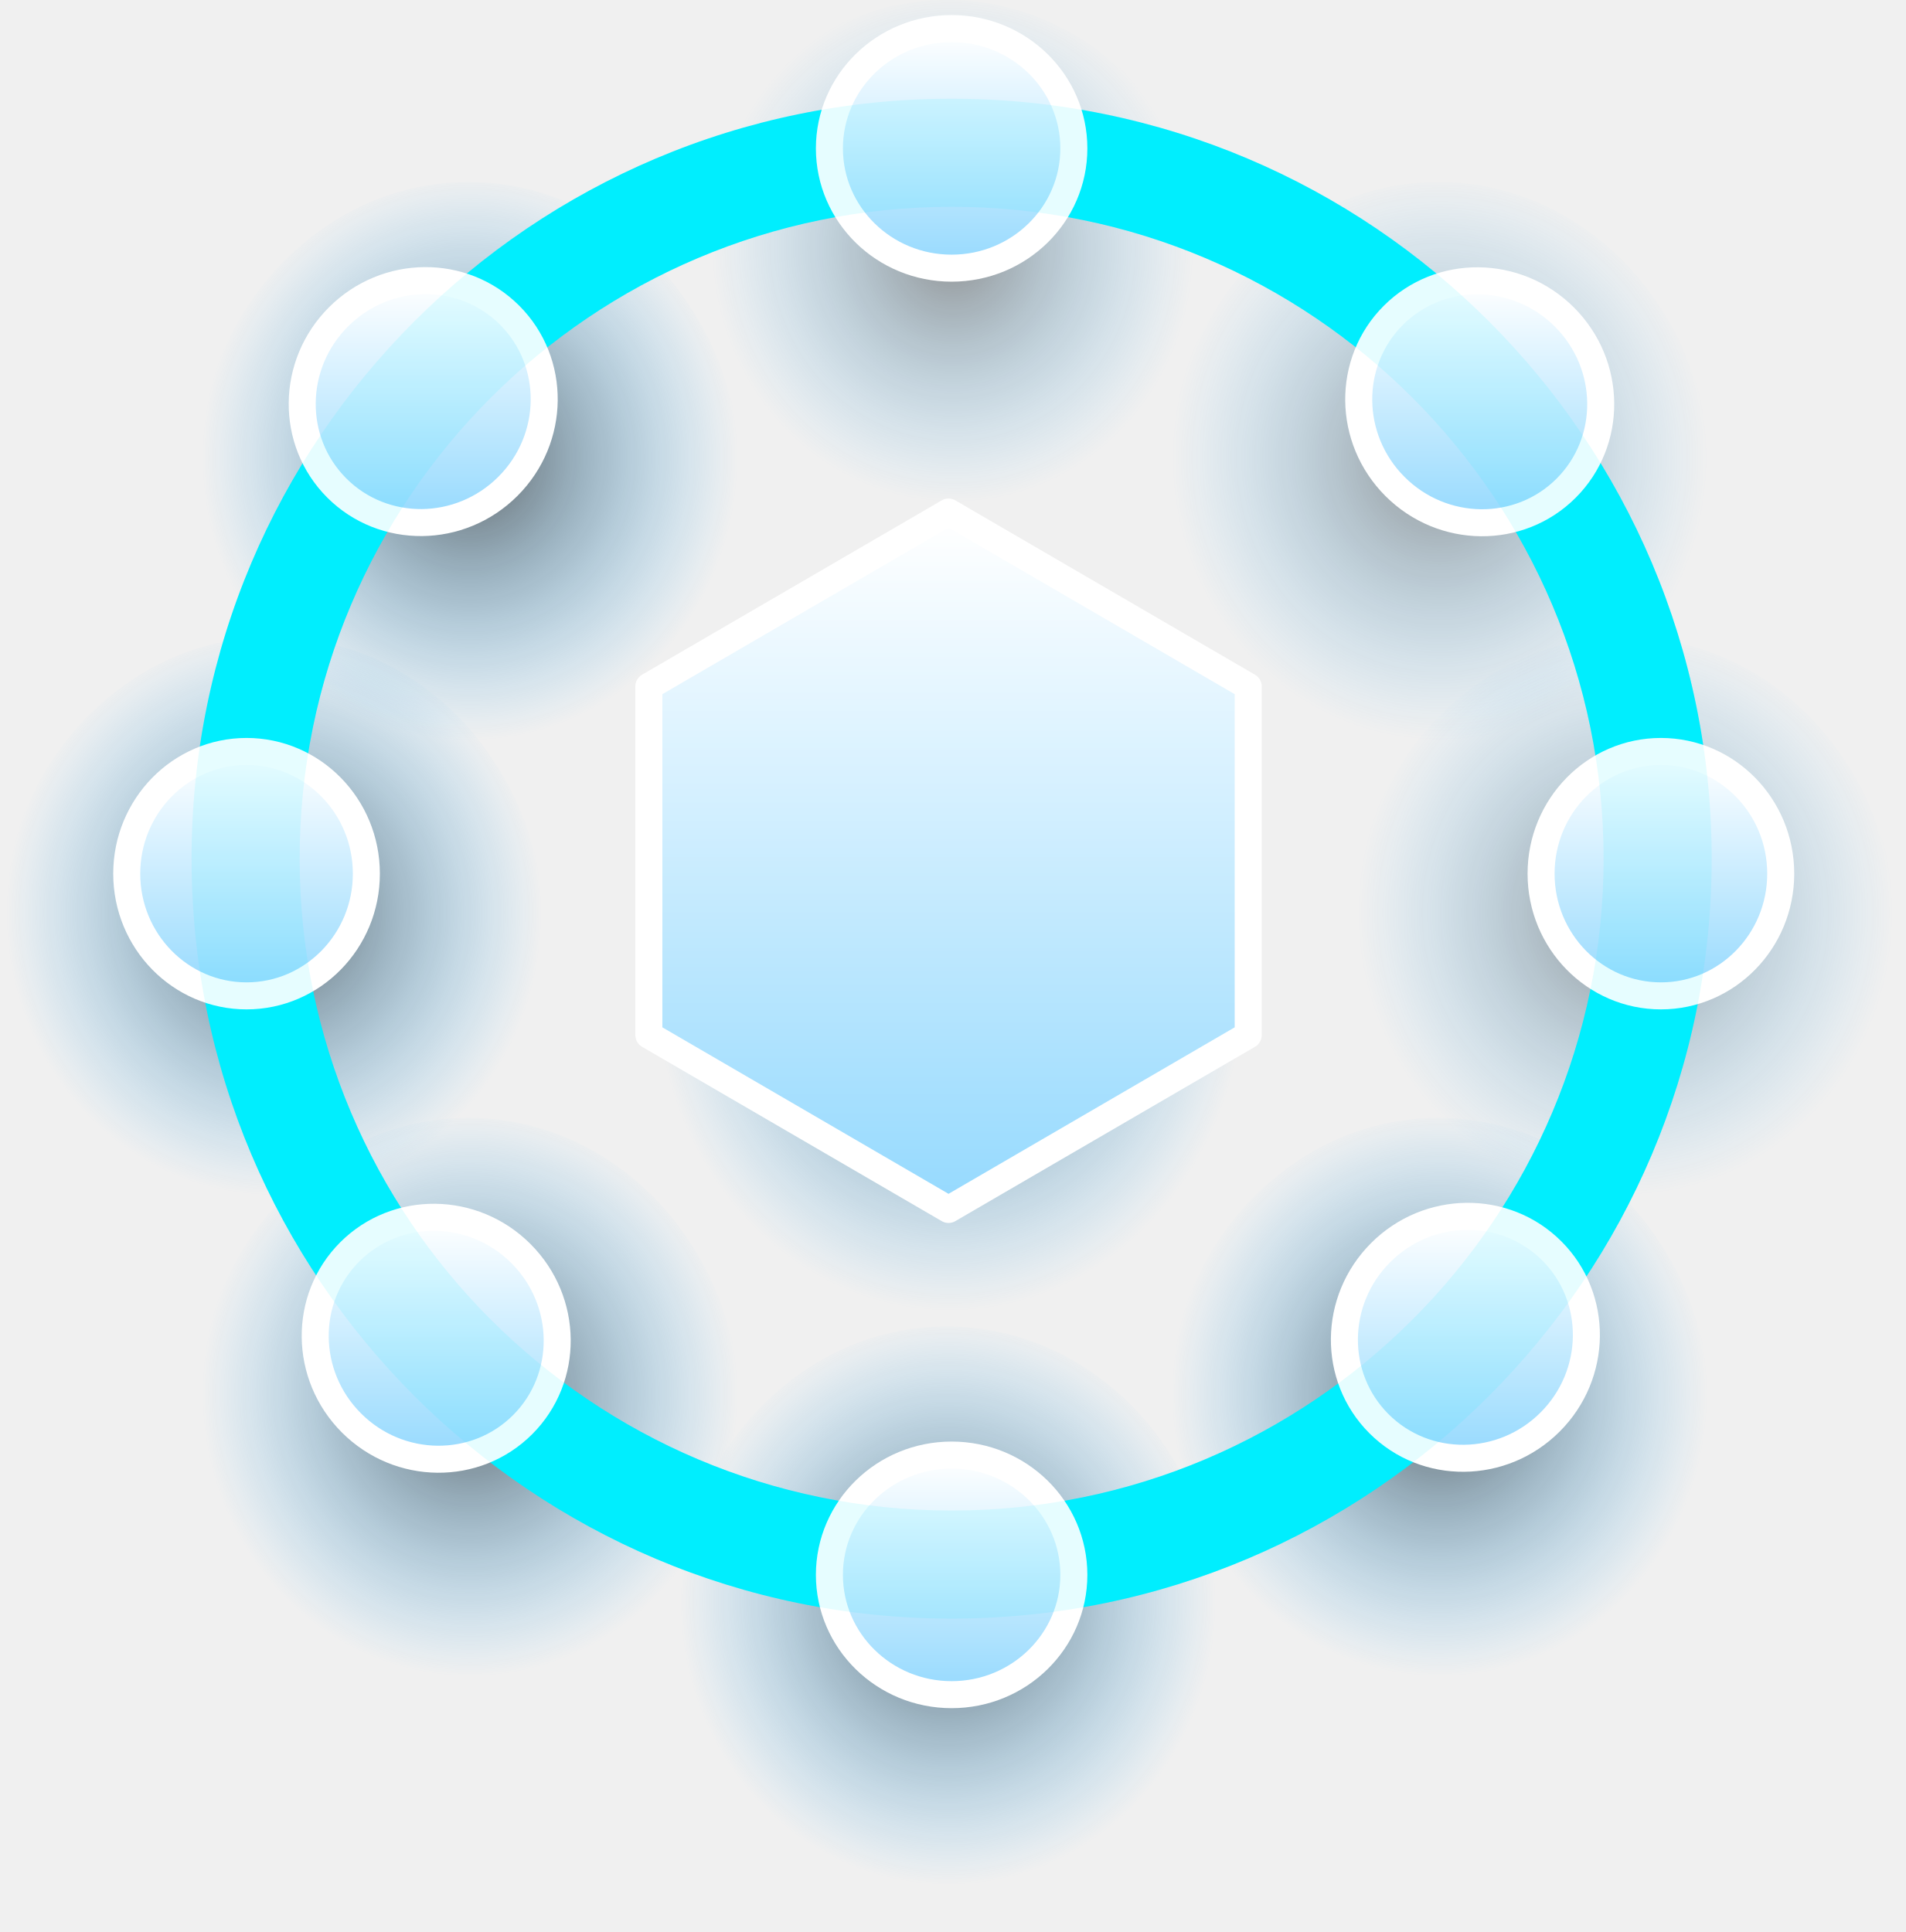
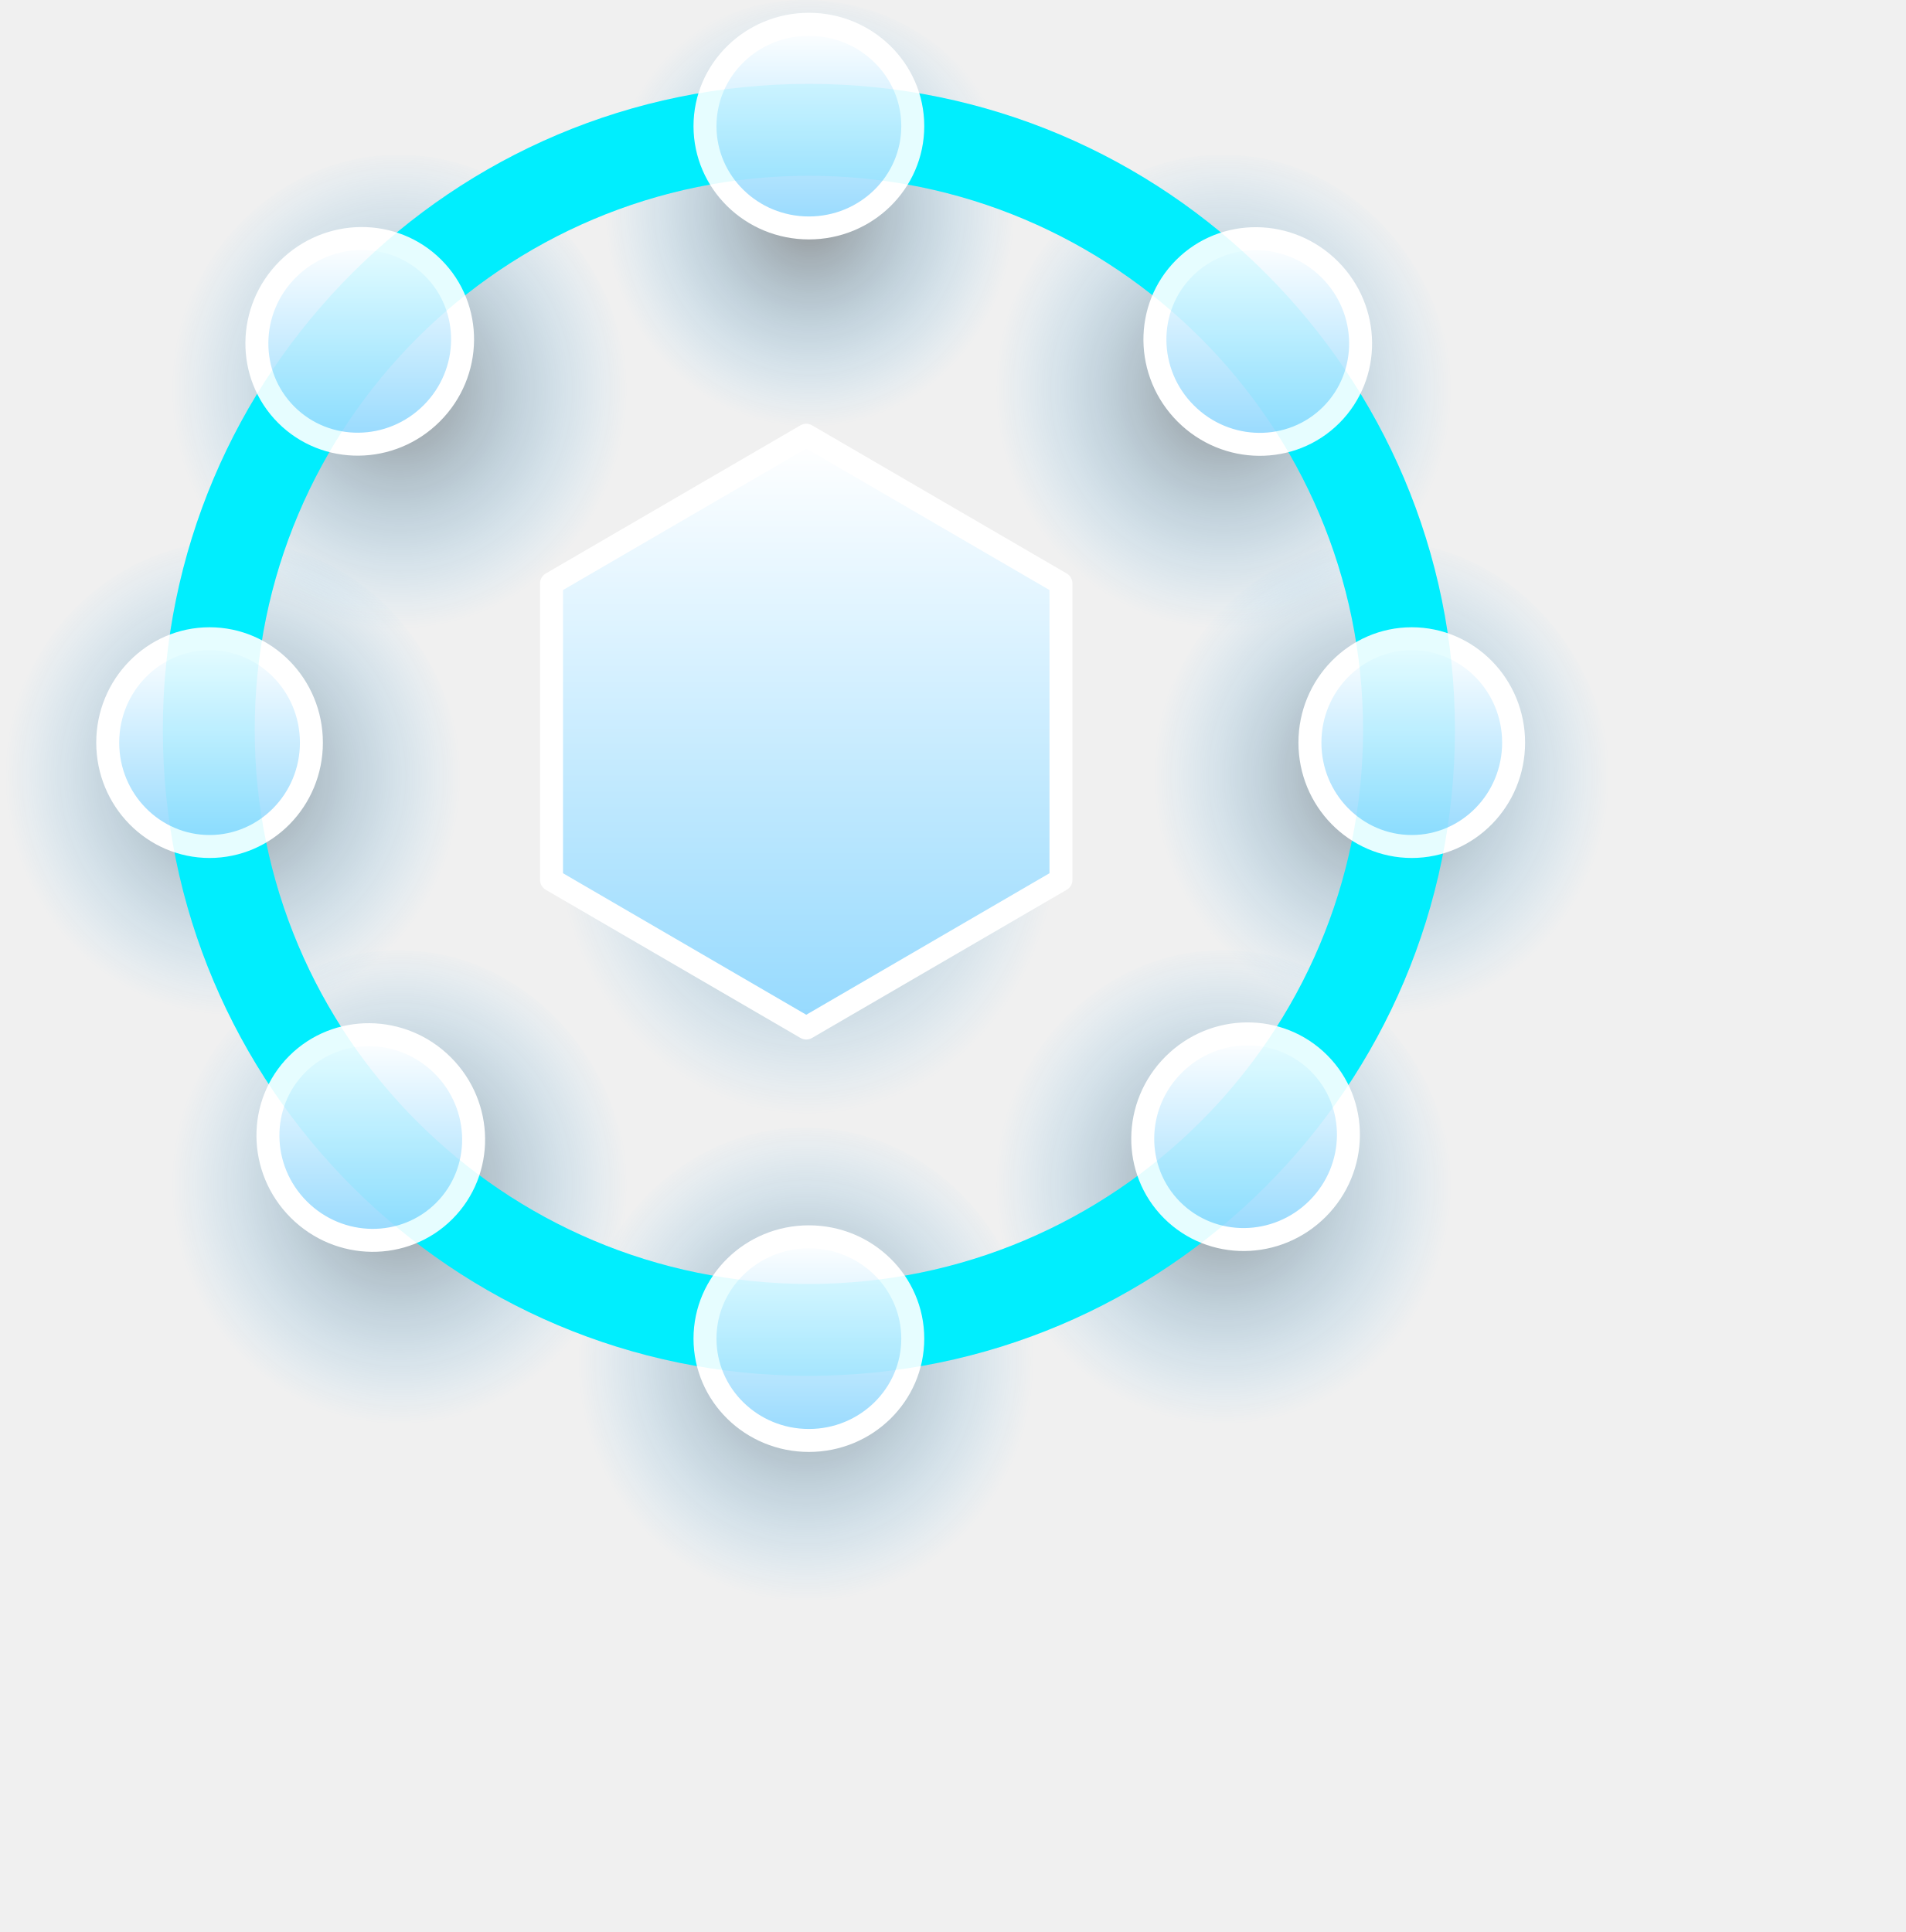
<svg xmlns="http://www.w3.org/2000/svg" viewBox="0 0 141 143" xml:space="preserve" style="fill-rule:evenodd;clip-rule:evenodd;stroke-linejoin:round;stroke-miterlimit:2">
  <g class="nodes">
    <ellipse cx="34.686" cy="104.874" rx="20.182" ry="22.129" style="fill:url(#_injRadial51);" />
    <ellipse cx="106.449" cy="104.874" rx="20.182" ry="22.129" style="fill:url(#_injRadial52);" />
    <ellipse cx="20.182" cy="69.274" rx="20.182" ry="22.129" style="fill:url(#_injRadial53);" />
    <ellipse cx="120.192" cy="69.274" rx="20.182" ry="22.129" style="fill:url(#_injRadial54);" />
    <ellipse cx="34.686" cy="35.604" rx="20.182" ry="22.129" style="fill:url(#_injRadial55);" />
    <ellipse cx="106.449" cy="35.604" rx="20.182" ry="22.129" style="fill:url(#_injRadial56);" />
    <ellipse cx="70.073" cy="120.313" rx="20.182" ry="22.129" style="fill:url(#_injRadial57);" />
    <ellipse cx="70.073" cy="22.129" rx="20.182" ry="22.129" style="fill:url(#_injRadial58);" />
  </g>
  <path d="M70.197,48.9l22.177,12.905l0,25.81l-22.177,12.905l-22.178,-12.905l-0,-25.81l22.178,-12.905Z" style="fill:url(#_injRadial59);" />
  <path d="M70.197,37.9l22.177,12.905l0,25.81l-22.177,12.905l-22.178,-12.905l-0,-25.81l22.178,-12.905Z" style="fill:url(#_injLinear510);stroke:white;stroke-width:2px;" />
  <path d="M70.426,7.306c31.044,0 56.249,25.204 56.249,56.249c0,31.044 -25.205,56.249 -56.249,56.249c-31.045,0 -56.249,-25.205 -56.249,-56.249c0,-31.045 25.204,-56.249 56.249,-56.249Zm-0,8c-26.63,0 -48.249,21.619 -48.249,48.249c-0,26.629 21.619,48.249 48.249,48.249c26.629,0 48.249,-21.62 48.249,-48.249c0,-26.63 -21.62,-48.249 -48.249,-48.249Z" style="fill:#00EEFE;" />
  <g class="nodes">
    <ellipse cx="70.426" cy="116.566" rx="9.045" ry="8.867" style="fill:url(#_injLinear511);stroke:white;stroke-width:2px;" />
    <ellipse cx="70.426" cy="10.982" rx="9.045" ry="8.867" style="fill:url(#_injLinear512);stroke:white;stroke-width:2px;" />
    <path d="M114.049,64.666c0,-4.992 3.973,-9.045 8.867,-9.045c4.894,0 8.868,4.053 8.868,9.045c0,4.992 -3.974,9.045 -8.868,9.045c-4.894,0 -8.867,-4.053 -8.867,-9.045Z" style="fill:url(#_injLinear513);stroke:white;stroke-width:2px;" />
    <path d="M9.379,64.666c0,-4.992 3.973,-9.045 8.867,-9.045c4.894,0 8.867,4.053 8.867,9.045c0,4.992 -3.973,9.045 -8.867,9.045c-4.894,0 -8.867,-4.053 -8.867,-9.045Z" style="fill:url(#_injLinear514);stroke:white;stroke-width:2px;" />
    <path d="M102.177,92.713c3.53,-3.53 9.206,-3.587 12.666,-0.126c3.461,3.46 3.404,9.136 -0.125,12.666c-3.53,3.53 -9.206,3.586 -12.666,0.125c-3.461,-3.46 -3.404,-9.136 0.125,-12.665Z" style="fill:url(#_injLinear515);stroke:white;stroke-width:2px;" />
    <path d="M25.05,23.454c3.53,-3.53 9.205,-3.586 12.666,-0.125c3.46,3.46 3.404,9.135 -0.126,12.665c-3.53,3.53 -9.205,3.587 -12.666,0.126c-3.46,-3.461 -3.404,-9.136 0.126,-12.666Z" style="fill:url(#_injLinear516);stroke:white;stroke-width:2px;" />
    <path d="M38.552,92.783c3.53,3.53 3.586,9.205 0.126,12.666c-3.461,3.46 -9.136,3.404 -12.666,-0.126c-3.53,-3.53 -3.586,-9.205 -0.126,-12.666c3.461,-3.46 9.136,-3.404 12.666,0.126Z" style="fill:url(#_injLinear517);stroke:white;stroke-width:2px;" />
    <path d="M115.778,23.468c3.53,3.529 3.586,9.205 0.126,12.665c-3.461,3.461 -9.136,3.405 -12.666,-0.125c-3.53,-3.53 -3.586,-9.206 -0.125,-12.666c3.46,-3.461 9.135,-3.404 12.665,0.126Z" style="fill:url(#_injLinear518);stroke:white;stroke-width:2px;" />
  </g>
  <path d="M70.426,7.306c31.044,0 56.249,25.204 56.249,56.249c0,31.044 -25.205,56.249 -56.249,56.249c-31.045,0 -56.249,-25.205 -56.249,-56.249c0,-31.045 25.204,-56.249 56.249,-56.249Zm-0,8c-26.63,0 -48.249,21.619 -48.249,48.249c-0,26.629 21.619,48.249 48.249,48.249c26.629,0 48.249,-21.62 48.249,-48.249c0,-26.63 -21.62,-48.249 -48.249,-48.249Z" style="fill:#00EEFE;fill-opacity:0.1;" />
  <defs>
    <radialGradient id="_injRadial51" cx="0" cy="0" r="1" gradientUnits="userSpaceOnUse" gradientTransform="matrix(-19.8235,0,0,-20.9371,34.78,103.151)">
-       <stop offset="0" style="stop-color:#000000;stop-opacity:0.6" />
+       <stop offset="0" style="stop-color:#000000;stop-opacity:0.4" />
      <stop offset="1" style="stop-color:#029CFA;stop-opacity:0" />
    </radialGradient>
    <radialGradient id="_injRadial52" cx="0" cy="0" r="1" gradientUnits="userSpaceOnUse" gradientTransform="matrix(-19.8235,0,0,-20.9371,106.543,103.151)">
-       <stop offset="0" style="stop-color:#000000;stop-opacity:0.6" />
+       <stop offset="0" style="stop-color:#000000;stop-opacity:0.4" />
      <stop offset="1" style="stop-color:#029CFA;stop-opacity:0" />
    </radialGradient>
    <radialGradient id="_injRadial53" cx="0" cy="0" r="1" gradientUnits="userSpaceOnUse" gradientTransform="matrix(-19.8235,0,0,-20.9371,20.276,67.5506)">
-       <stop offset="0" style="stop-color:#000000;stop-opacity:0.6" />
+       <stop offset="0" style="stop-color:#000000;stop-opacity:0.4" />
      <stop offset="1" style="stop-color:#029CFA;stop-opacity:0" />
    </radialGradient>
    <radialGradient id="_injRadial54" cx="0" cy="0" r="1" gradientUnits="userSpaceOnUse" gradientTransform="matrix(-19.8235,0,0,-20.9371,120.286,67.5506)">
      <stop offset="0" style="stop-color:#000000;stop-opacity:0.4" />
      <stop offset="1" style="stop-color:#029CFA;stop-opacity:0" />
    </radialGradient>
    <radialGradient id="_injRadial55" cx="0" cy="0" r="1" gradientUnits="userSpaceOnUse" gradientTransform="matrix(-19.8235,0,0,-20.9371,34.78,33.8806)">
-       <stop offset="0" style="stop-color:#000000;stop-opacity:0.6" />
+       <stop offset="0" style="stop-color:#000000;stop-opacity:0.4" />
      <stop offset="1" style="stop-color:#029CFA;stop-opacity:0" />
    </radialGradient>
    <radialGradient id="_injRadial56" cx="0" cy="0" r="1" gradientUnits="userSpaceOnUse" gradientTransform="matrix(-19.8235,0,0,-20.9371,106.543,33.8806)">
      <stop offset="0" style="stop-color:#000000;stop-opacity:0.4" />
      <stop offset="1" style="stop-color:#029CFA;stop-opacity:0" />
    </radialGradient>
    <radialGradient id="_injRadial57" cx="0" cy="0" r="1" gradientUnits="userSpaceOnUse" gradientTransform="matrix(-19.8235,0,0,-20.9371,70.167,118.59)">
-       <stop offset="0" style="stop-color:#000000;stop-opacity:0.6" />
+       <stop offset="0" style="stop-color:#000000;stop-opacity:0.4" />
      <stop offset="1" style="stop-color:#029CFA;stop-opacity:0" />
    </radialGradient>
    <radialGradient id="_injRadial58" cx="0" cy="0" r="1" gradientUnits="userSpaceOnUse" gradientTransform="matrix(-17.8625,0.304287,-0.32138,-18.866,70.511,18.3604)">
      <stop offset="0" style="stop-color:#000000;stop-opacity:0.4" />
      <stop offset="1" style="stop-color:#029CFA;stop-opacity:0" />
    </radialGradient>
    <radialGradient id="_injRadial59" cx="0" cy="0" r="1" gradientUnits="userSpaceOnUse" gradientTransform="matrix(-21.7836,0,0,-24.4198,70.2998,72.7)">
-       <stop offset="0" style="stop-color:#000000;stop-opacity:0.6" />
+       <stop offset="0" style="stop-color:#000000;stop-opacity:0.4" />
      <stop offset="1" style="stop-color:#029CFA;stop-opacity:0" />
    </radialGradient>
    <linearGradient id="_injLinear510" x1="0" y1="0" x2="1" y2="0" gradientUnits="userSpaceOnUse" gradientTransform="matrix(-1.6438e-14,49.9674,-42.935,-1.91304e-14,72.8694,38.4726)">
      <stop offset="0" style="stop-color:white;stop-opacity:1" />
      <stop offset="1" style="stop-color:#97DAFE;stop-opacity:1" />
    </linearGradient>
    <linearGradient id="_injLinear511" x1="0" y1="0" x2="1" y2="0" gradientUnits="userSpaceOnUse" gradientTransform="matrix(-6.70415e-15,17.1663,-17.5109,-6.57222e-15,71.5161,107.896)">
      <stop offset="0" style="stop-color:white;stop-opacity:1" />
      <stop offset="1" style="stop-color:#97DAFE;stop-opacity:1" />
    </linearGradient>
    <linearGradient id="_injLinear512" x1="0" y1="0" x2="1" y2="0" gradientUnits="userSpaceOnUse" gradientTransform="matrix(-6.70415e-15,17.1663,-17.5109,-6.57222e-15,71.5161,2.31173)">
      <stop offset="0" style="stop-color:white;stop-opacity:1" />
      <stop offset="1" style="stop-color:#97DAFE;stop-opacity:1" />
    </linearGradient>
    <linearGradient id="_injLinear513" x1="0" y1="0" x2="1" y2="0" gradientUnits="userSpaceOnUse" gradientTransform="matrix(-6.57259e-15,17.5109,-17.1672,-6.70415e-15,123.985,55.8217)">
      <stop offset="0" style="stop-color:white;stop-opacity:1" />
      <stop offset="1" style="stop-color:#97DAFE;stop-opacity:1" />
    </linearGradient>
    <linearGradient id="_injLinear514" x1="0" y1="0" x2="1" y2="0" gradientUnits="userSpaceOnUse" gradientTransform="matrix(-6.57222e-15,17.5109,-17.1663,-6.70415e-15,19.3147,55.8217)">
      <stop offset="0" style="stop-color:white;stop-opacity:1" />
      <stop offset="1" style="stop-color:#97DAFE;stop-opacity:1" />
    </linearGradient>
    <linearGradient id="_injLinear515" x1="0" y1="0" x2="1" y2="0" gradientUnits="userSpaceOnUse" gradientTransform="matrix(-6.63722e-15,17.3363,-17.336,-6.63731e-15,109.527,90.2266)">
      <stop offset="0" style="stop-color:white;stop-opacity:1" />
      <stop offset="1" style="stop-color:#97DAFE;stop-opacity:1" />
    </linearGradient>
    <linearGradient id="_injLinear516" x1="0" y1="0" x2="1" y2="0" gradientUnits="userSpaceOnUse" gradientTransform="matrix(-6.63722e-15,17.3363,-17.336,-6.63731e-15,32.3992,20.9681)">
      <stop offset="0" style="stop-color:white;stop-opacity:1" />
      <stop offset="1" style="stop-color:#97DAFE;stop-opacity:1" />
    </linearGradient>
    <linearGradient id="_injLinear517" x1="0" y1="0" x2="1" y2="0" gradientUnits="userSpaceOnUse" gradientTransform="matrix(-6.63722e-15,17.336,-17.336,-6.63722e-15,33.3612,90.297)">
      <stop offset="0" style="stop-color:white;stop-opacity:1" />
      <stop offset="1" style="stop-color:#97DAFE;stop-opacity:1" />
    </linearGradient>
    <linearGradient id="_injLinear518" x1="0" y1="0" x2="1" y2="0" gradientUnits="userSpaceOnUse" gradientTransform="matrix(-6.63717e-15,17.3363,-17.3359,-6.63731e-15,110.587,20.9816)">
      <stop offset="0" style="stop-color:white;stop-opacity:1" />
      <stop offset="1" style="stop-color:#97DAFE;stop-opacity:1" />
    </linearGradient>
  </defs>
  <style>
+         svg {
+             transform: scale(0.85);
+             transform-box: fill-box;
+             transform-origin: top;
+         }
        .nodes {
-         transform: rotate(0deg);
-         transform-origin: center;
-         transition: all 0.7s linear;
+             transform-origin: center;
+             transform: rotate(0deg);
+             transform-origin: center;
+             transition: all 0.7s linear;
        }
        svg:hover .nodes {
-         transform: rotate(-49deg);
-         transition: all 0.7s linear;
-         transform-origin: 50% 44.5%;
+             transform: rotate(-49deg);
+             transition: all 0.7s linear;
+             transform-origin: 50% 44.5%;
        }
    </style>
</svg>
